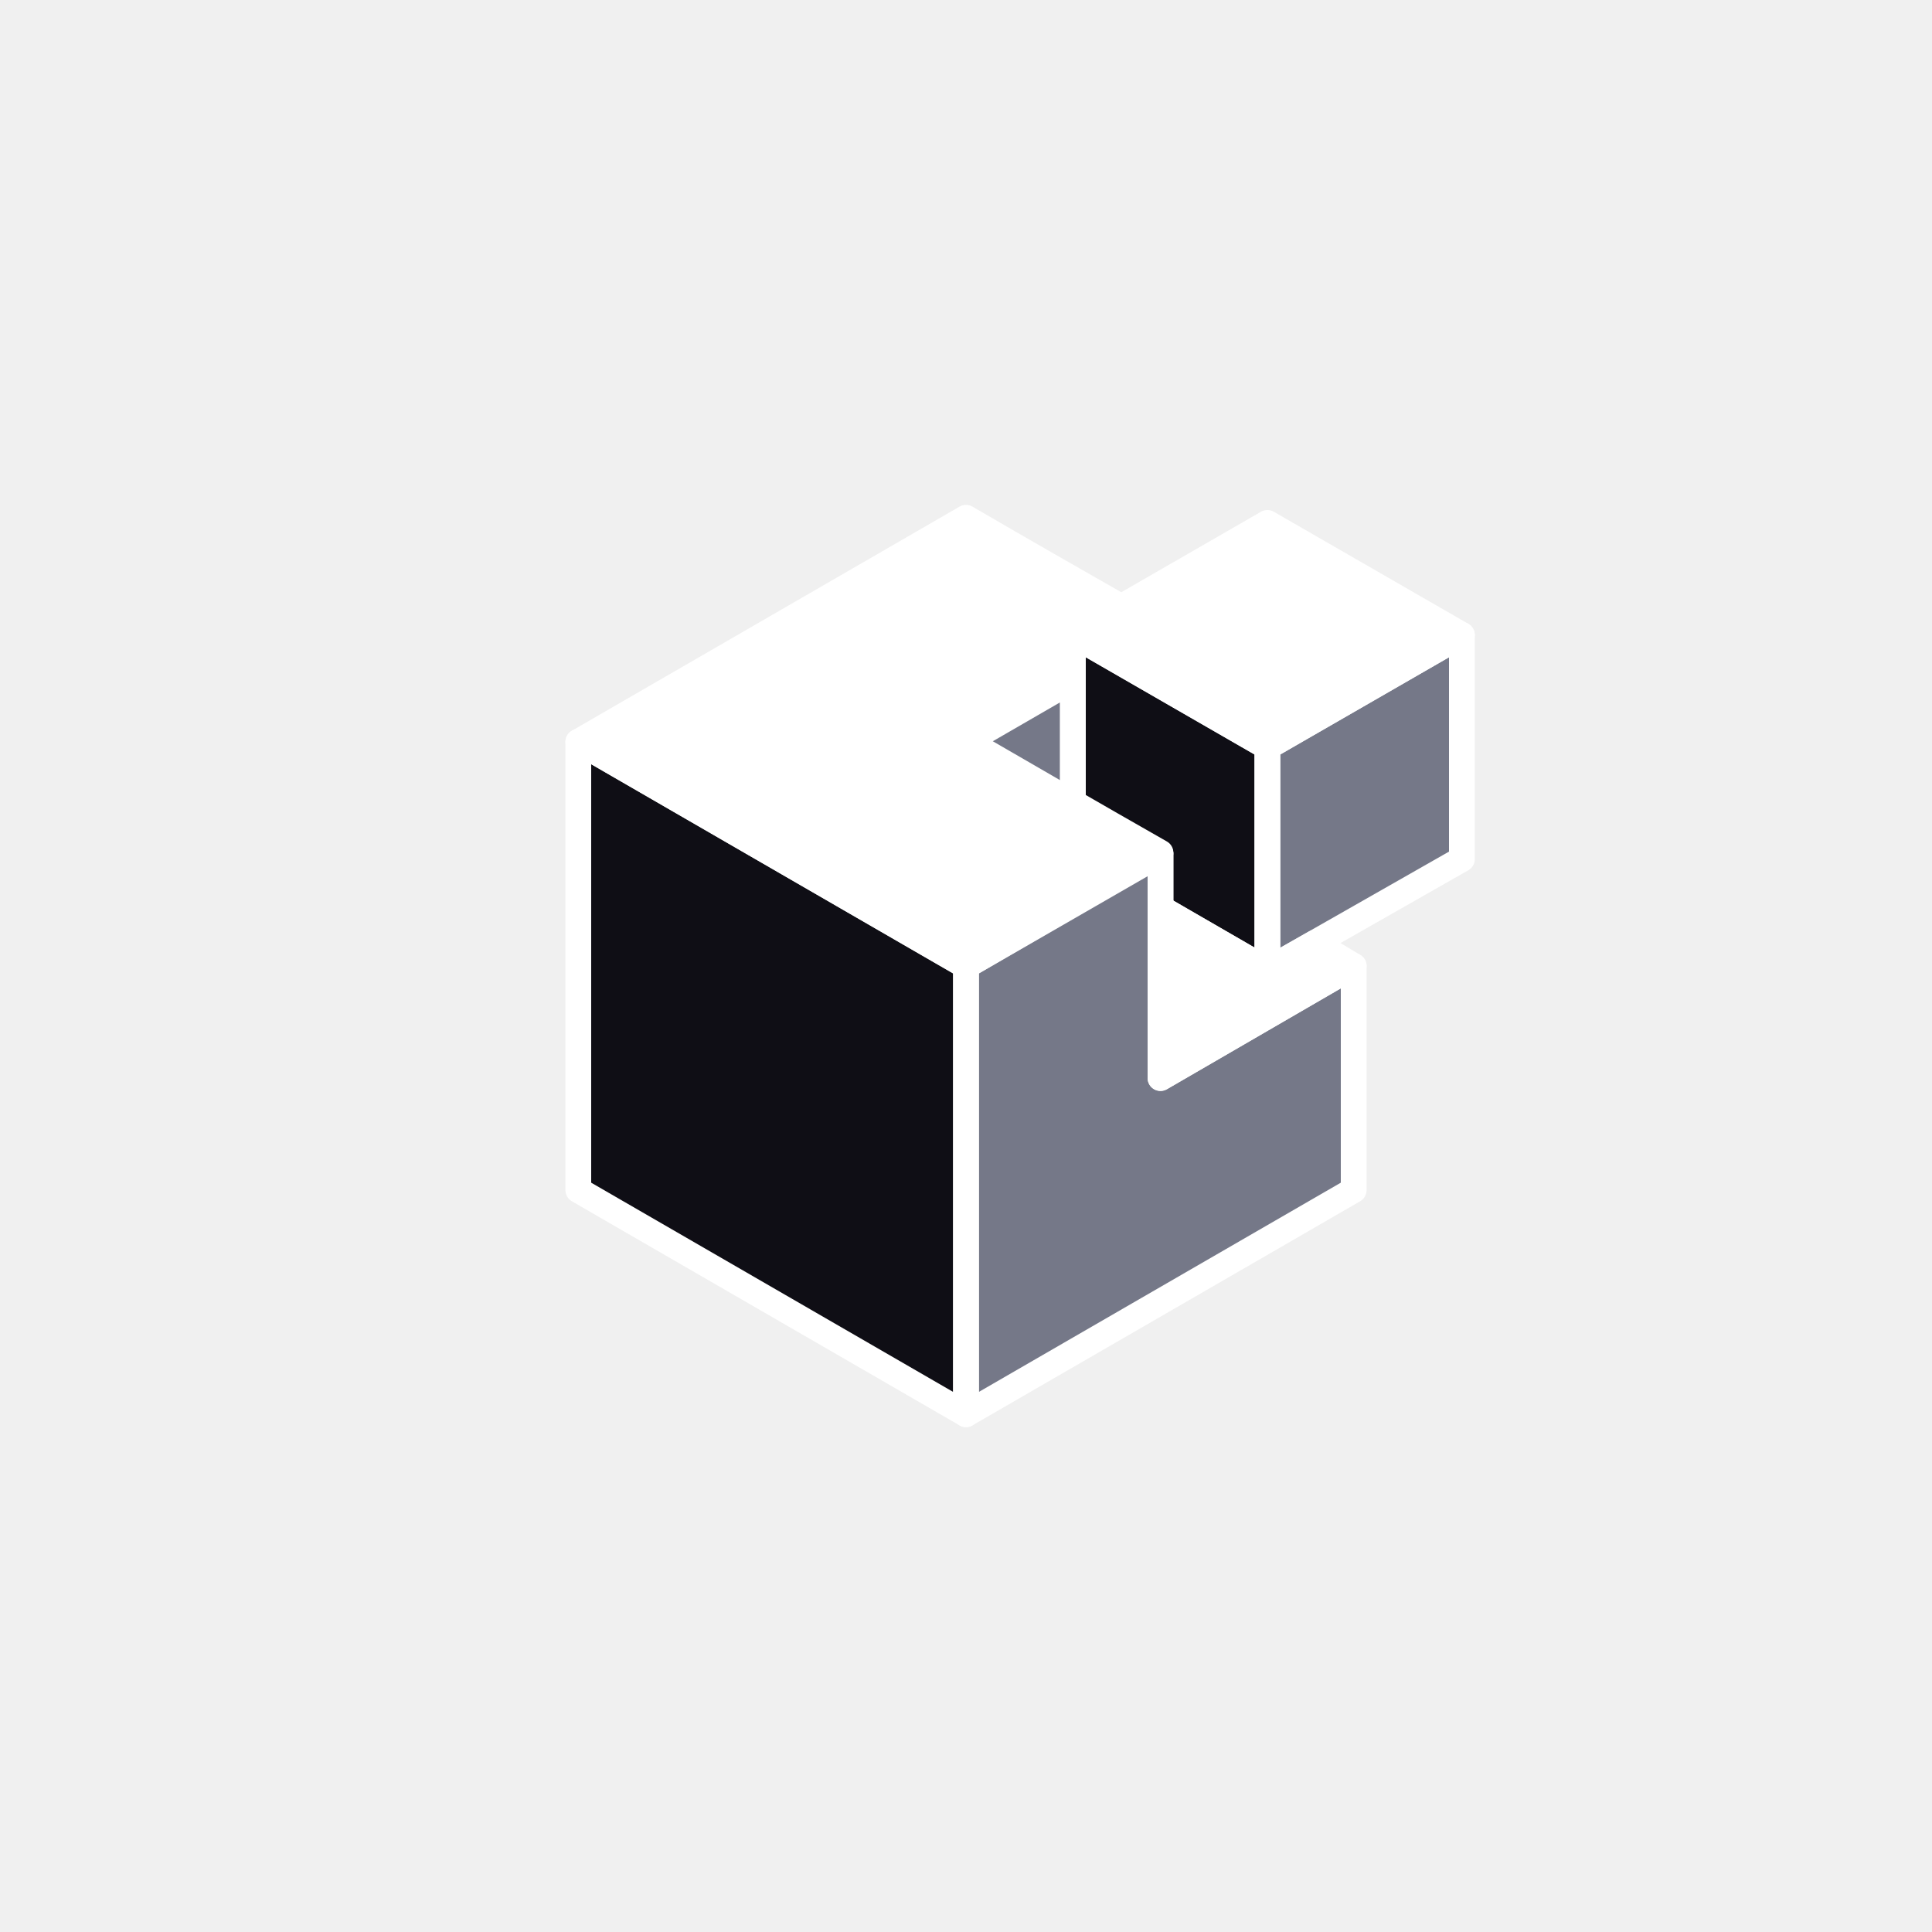
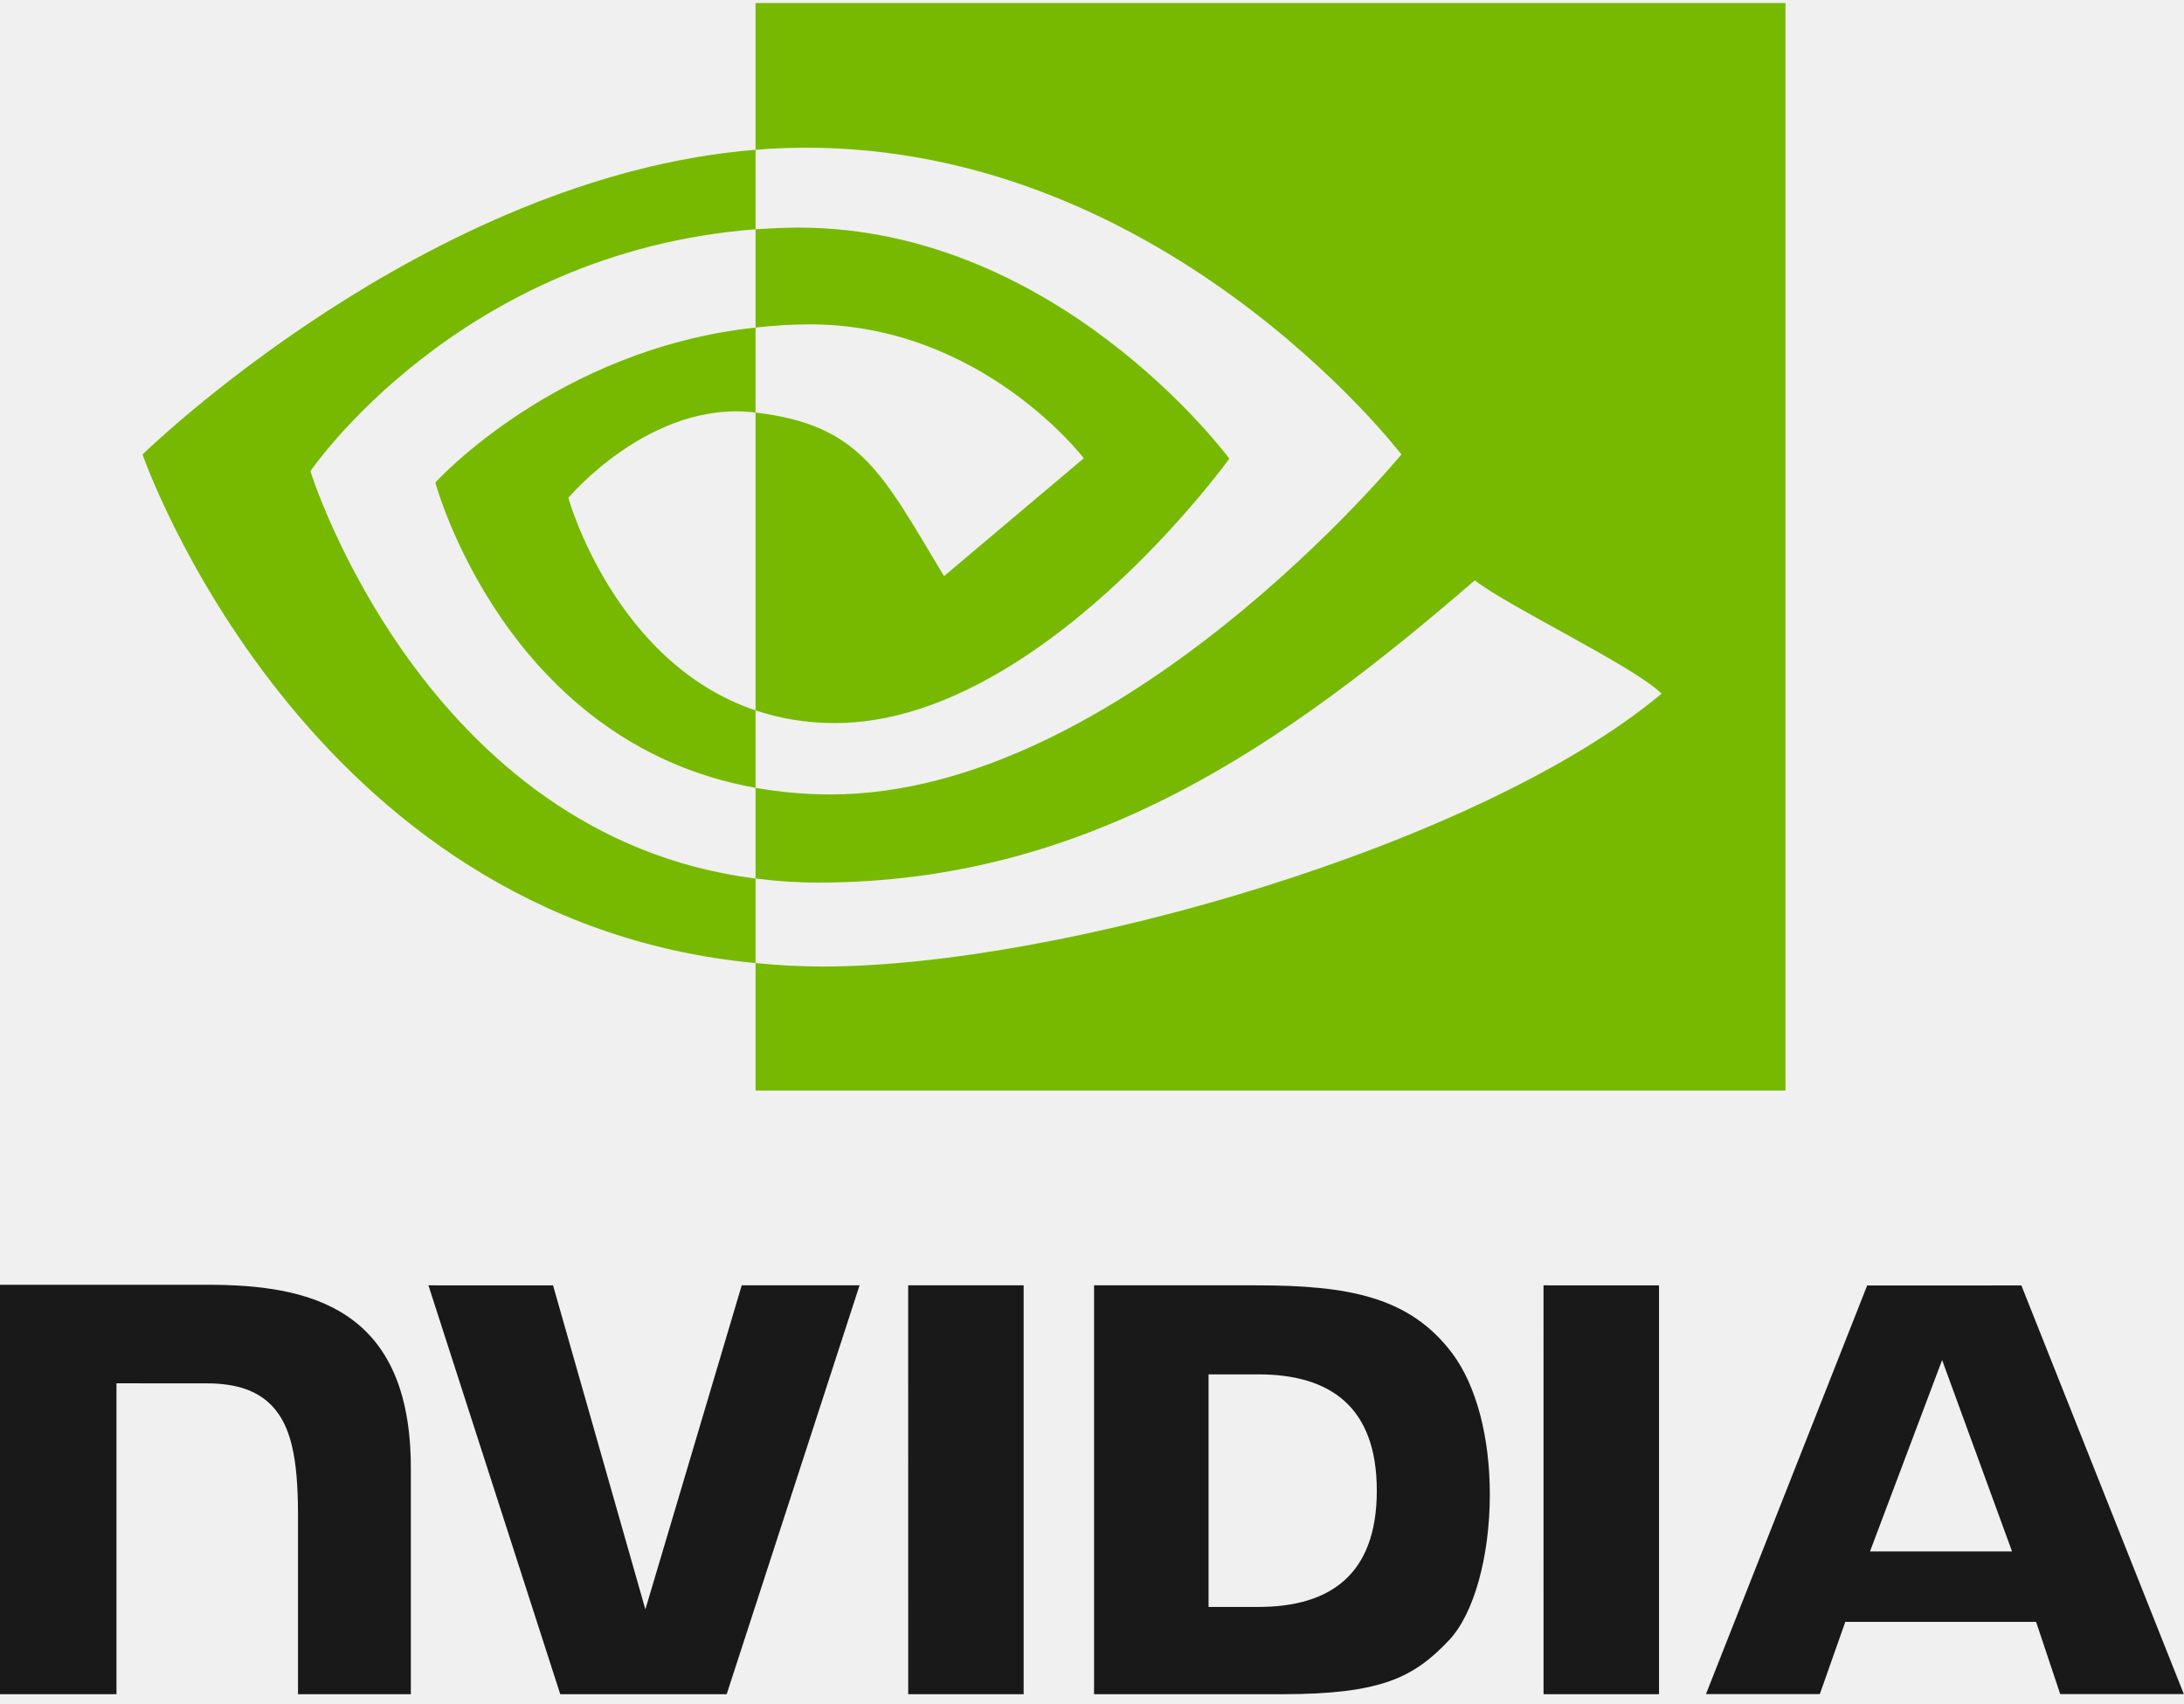
- <svg xmlns="http://www.w3.org/2000/svg" version="1.1" id="Layer_1" x="0px" y="0px" viewBox="0 0 150 150" style="enable-background:new 0 0 150 150;" xml:space="preserve">
-   <style type="text/css">
- 	.st0{fill:#FFFFFF;}
- 	.st1{fill:#757888;}
- 	.st2{fill:#0F0E15;}
- 	.st3{fill:none;stroke:#FFFFFF;stroke-width:2;stroke-linecap:round;stroke-linejoin:round;stroke-miterlimit:10;}
- </style>
-   <g>
-     <g>
-       <polygon class="st0" points="105.1,75 102.1,73.2 98.4,75.3 90.1,70.5 90.1,83.7   " />
-       <polygon class="st1" points="83.3,52.8 83.3,62.4 75,57.6   " />
-       <polygon class="st2" points="44.9,92.4 44.9,57.6 75,75 75,109.8   " />
-       <polygon class="st0" points="83.3,49.3 98.4,40.6 113.5,49.3 98.4,58   " />
-       <polygon class="st2" points="90.1,66.3 83.3,62.4 83.3,49.3 98.4,58 98.4,75.3 90.1,70.5   " />
-       <polygon class="st1" points="113.5,66.7 113.5,49.3 98.4,58 98.4,75.3   " />
-       <path class="st0" d="M44.9,57.6L75,40.2c3.4,2,12,6.9,12,6.9l-3.7,2.1v3.5c0,0-5.2,3-8.3,4.8c5,2.9,10,5.8,15.1,8.7L75,75    L44.9,57.6z" />
-       <polygon class="st1" points="105.1,75 90.1,83.7 90.1,66.3 75,75 75,109.8 105.1,92.4   " />
-     </g>
-     <g>
-       <polygon class="st3" points="105.1,75 102.1,73.2 98.4,75.3 90.1,70.5 90.1,83.7   " />
-       <polygon class="st3" points="83.3,52.8 83.3,62.4 75,57.6   " />
-       <polygon class="st3" points="44.9,92.4 44.9,57.6 75,75 75,109.8   " />
-       <polygon class="st3" points="83.3,49.3 98.4,40.6 113.5,49.3 98.4,58   " />
-       <polygon class="st3" points="90.1,66.3 83.3,62.4 83.3,49.3 98.4,58 98.4,75.3 90.1,70.5   " />
-       <polygon class="st3" points="113.5,66.7 113.5,49.3 98.4,58 98.4,75.3   " />
-       <path class="st3" d="M44.9,57.6L75,40.2c3.4,2,12,6.9,12,6.9l-3.7,2.1v3.5c0,0-5.2,3-8.3,4.8c5,2.9,10,5.8,15.1,8.7L75,75    L44.9,57.6z" />
-       <polygon class="st3" points="105.1,75 90.1,83.7 90.1,66.3 75,75 75,109.8 105.1,92.4   " />
-     </g>
+ <svg xmlns="http://www.w3.org/2000/svg" width="200" height="156">
+   <g fill="none" fill-rule="evenodd">
+     <path d="M83.166 117.671l.004 37.434h10.57v-37.433H83.166zM0 117.621v37.484h10.666v-28.463l8.263.003c2.737 0 4.686.681 6.005 2.088 1.673 1.782 2.355 4.655 2.355 9.912v16.46h10.334v-20.71c0-14.781-9.422-16.775-18.64-16.775H0zm100.188.051v37.433h17.148c9.136 0 12.117-1.52 15.342-4.926 2.28-2.392 3.753-7.642 3.753-13.379 0-5.261-1.247-9.956-3.422-12.879-3.917-5.227-9.56-6.249-17.983-6.249h-14.838zm10.487 8.15h4.546c6.594 0 10.86 2.962 10.86 10.646 0 7.686-4.266 10.647-10.86 10.647h-4.546v-21.292zm-42.752-8.15L59.1 147.34l-8.455-29.666-11.412-.002 12.074 37.433h15.238l12.169-37.433h-10.79zm73.427 37.433h10.574v-37.43l-10.576-.003.002 37.433zm29.637-37.42l-14.763 37.407h10.425l2.336-6.612h17.47l2.21 6.612h11.32l-14.876-37.41-14.122.004zm6.863 6.825l6.404 17.524h-13.01l6.606-17.524z" fill="#1A1919" />
+     <path d="M69.189 29.986v-8.993a67.728 67.728 0 0 1 2.653-.136c24.596-.773 40.733 21.134 40.733 21.134S95.147 66.197 76.46 66.197c-2.692 0-5.1-.433-7.271-1.162v-27.27c9.575 1.156 11.5 5.386 17.258 14.982L99.25 41.952s-9.345-12.258-25.1-12.258c-1.715 0-3.353.12-4.961.292zm0-29.707v13.433c.882-.07 1.766-.126 2.653-.158 34.205-1.152 56.489 28.052 56.489 28.052S102.734 72.73 76.069 72.73c-2.443 0-4.73-.225-6.88-.606v8.303c1.838.234 3.742.372 5.73.372 24.815 0 42.76-12.672 60.138-27.671 2.879 2.307 14.675 7.919 17.1 10.378-16.523 13.832-55.028 24.98-76.857 24.98a63.43 63.43 0 0 1-6.111-.318v11.67h94.316V.278H69.19zm0 64.756v7.09c-22.952-4.093-29.322-27.95-29.322-27.95s11.02-12.21 29.322-14.189v7.779c-.014 0-.024-.004-.036-.004-9.604-1.154-17.108 7.82-17.108 7.82s4.204 15.106 17.144 19.454zM28.425 43.14s13.602-20.073 40.764-22.148v-7.28c-30.084 2.414-56.136 27.893-56.136 27.893S27.807 84.263 69.19 88.168v-7.74C38.822 76.606 28.425 43.14 28.425 43.14z" fill="#76B900" />
  </g>
</svg>
